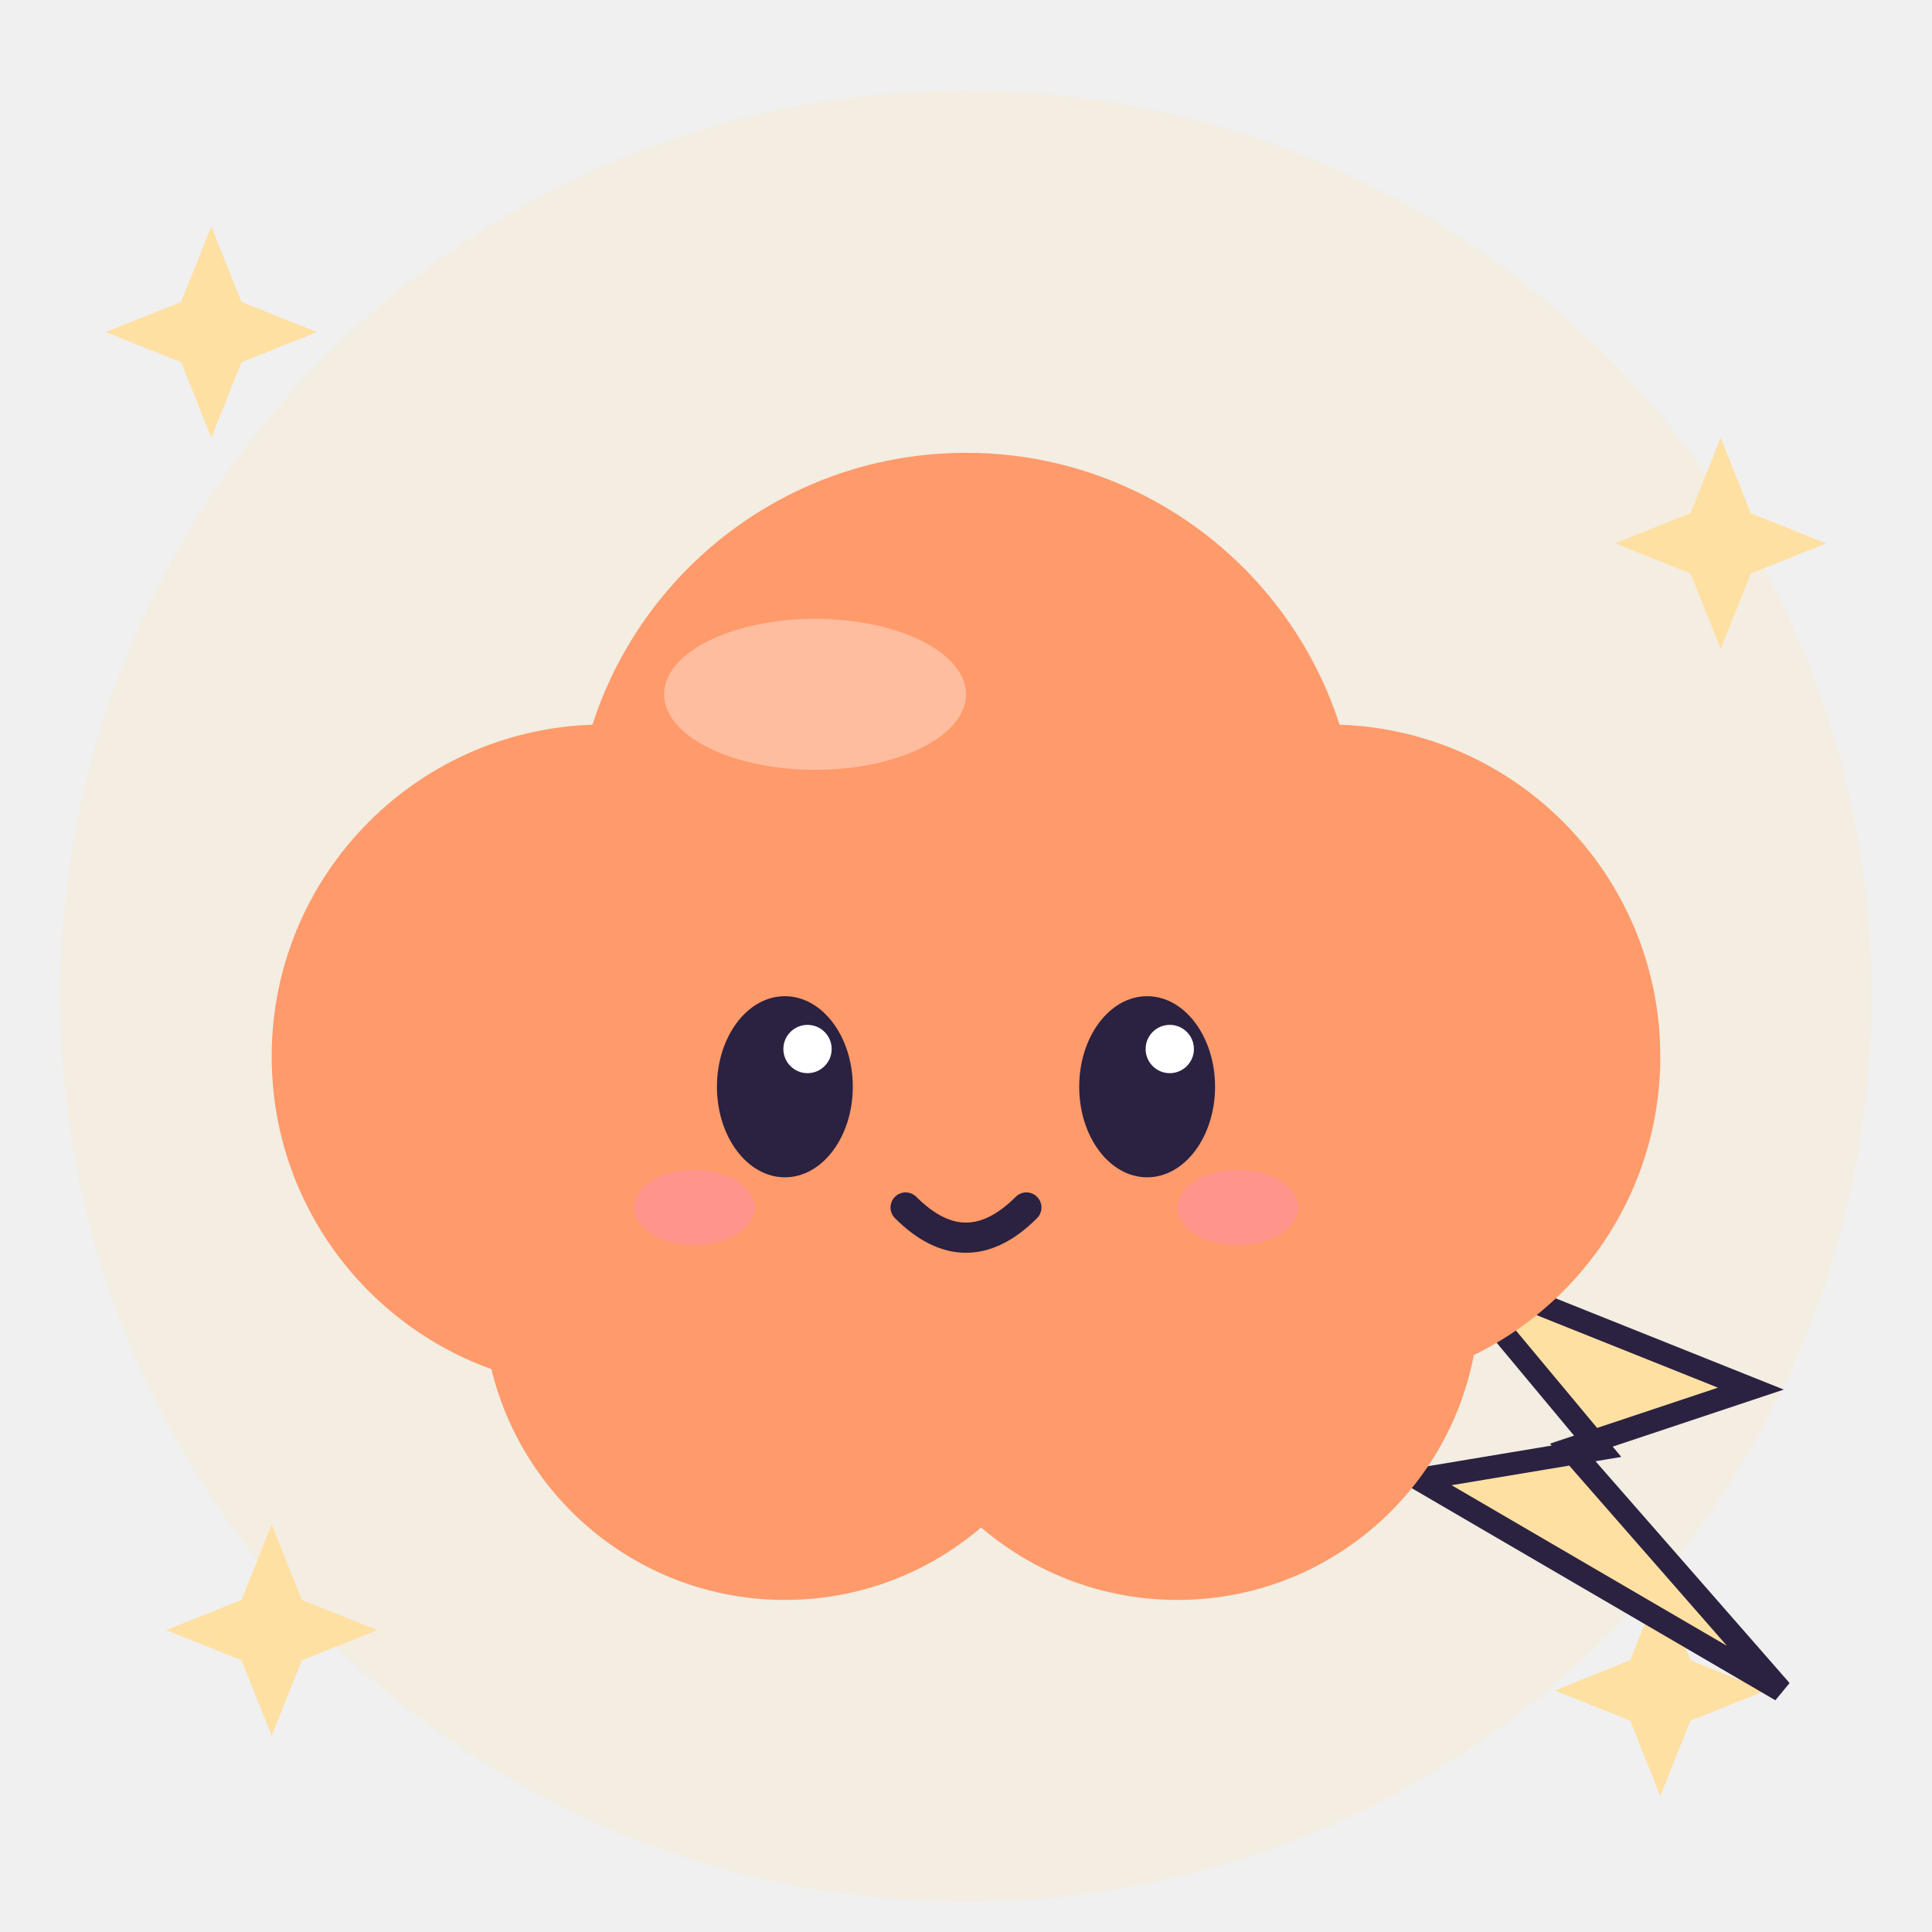
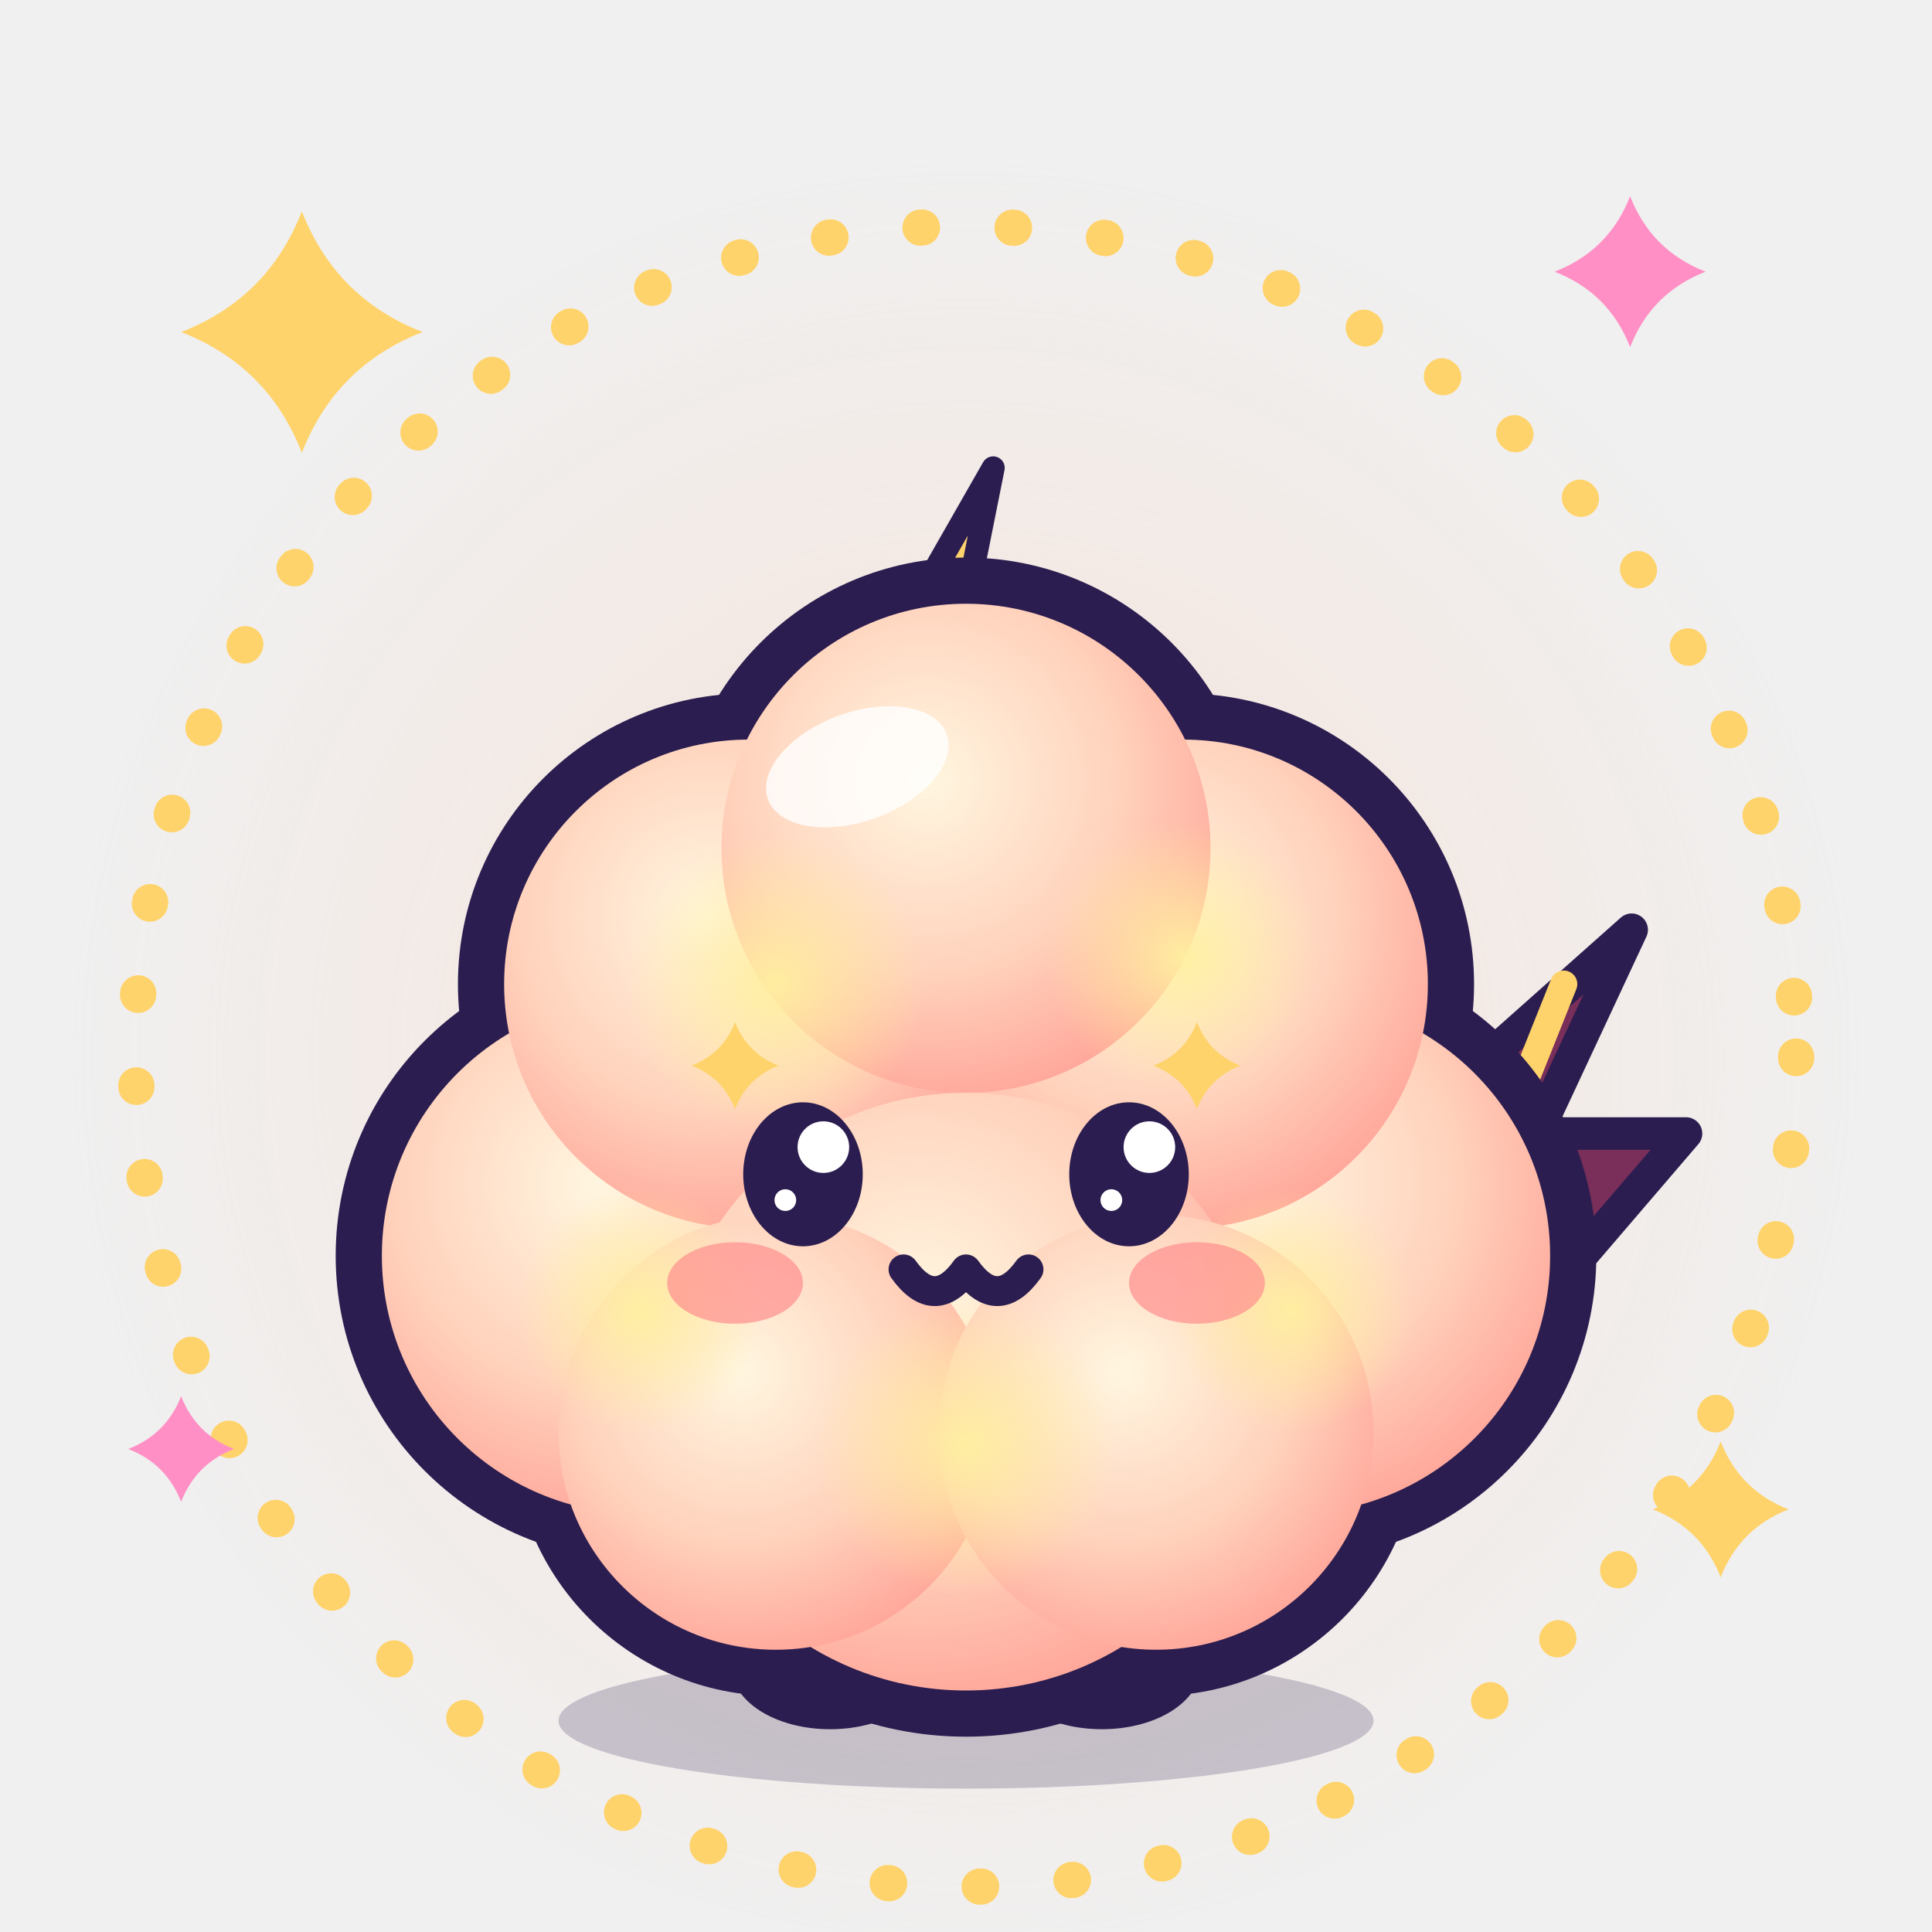
<svg xmlns="http://www.w3.org/2000/svg" viewBox="0 0 128 128" width="128" height="128">
-   <circle cx="64" cy="66" r="60" fill="#ffe0a3" opacity="0.18" />
-   <path d="M14 15 L16 20 L21 22 L16 24 L14 29 L12 24 L7 22 L12 20Z" fill="#ffe0a3" />
-   <path d="M114 29 L116 34 L121 36 L116 38 L114 43 L112 38 L107 36 L112 34Z" fill="#ffe0a3" />
-   <path d="M18 101 L20 106 L25 108 L20 110 L18 115 L16 110 L11 108 L16 106Z" fill="#ffe0a3" />
-   <path d="M110 105 L112 110 L117 112 L112 114 L110 119 L108 114 L103 112 L108 110Z" fill="#ffe0a3" />
-   <g transform="translate(0.0 0.0) scale(1.0)">
-     <polygon points="96,84 116,92 104,96 118,112 94,98 106,96" fill="#ffe0a3" stroke="#2b2140" stroke-width="1.5" />
-     <circle cx="40" cy="70" r="22" fill="#ff9a6b" />
-     <circle cx="64" cy="56" r="26" fill="#ff9a6b" />
-     <circle cx="88" cy="70" r="22" fill="#ff9a6b" />
-     <circle cx="52" cy="86" r="20" fill="#ff9a6b" />
-     <circle cx="78" cy="86" r="20" fill="#ff9a6b" />
-     <ellipse cx="54" cy="46" rx="10" ry="5" fill="#ffffff" opacity="0.35" />
-     <ellipse cx="52" cy="72" rx="4.5" ry="6" fill="#2b2140" />
-     <ellipse cx="76" cy="72" rx="4.5" ry="6" fill="#2b2140" />
-     <circle cx="53.5" cy="69.5" r="1.6" fill="#ffffff" />
-     <circle cx="77.5" cy="69.5" r="1.6" fill="#ffffff" />
-     <ellipse cx="46" cy="80" rx="4" ry="2.5" fill="#ff8fa3" opacity="0.6" />
-     <ellipse cx="82" cy="80" rx="4" ry="2.5" fill="#ff8fa3" opacity="0.6" />
-     <path d="M60 80 Q64 84 68 80" fill="none" stroke="#2b2140" stroke-width="2" stroke-linecap="round" />
+   <defs>
+     <radialGradient id="body" cx="0.42" cy="0.36" r="0.72">
+       <stop offset="0" stop-color="#fff6e0" />
+       <stop offset="0.55" stop-color="#ffd2bc" />
+       <stop offset="1" stop-color="#ff9f94" />
+     </radialGradient>
+     <radialGradient id="glow">
+       <stop offset="0" stop-color="#ffd2bc" stop-opacity="0.45" />
+       <stop offset="1" stop-color="#ffd2bc" stop-opacity="0" />
+     </radialGradient>
+   </defs>
+   <circle cx="64" cy="70" r="60" fill="url(#glow)" />
+   <ellipse cx="64" cy="114" rx="27.0" ry="4.5" fill="#2b1d4f" opacity="0.22" />
+   <circle cx="64" cy="70" r="55" fill="none" stroke="#ffd36b" stroke-width="2.4" stroke-dasharray="0.1 6" stroke-linecap="round" />
+   <path d="M20 14 Q22.24 19.76 28 22 Q22.24 24.24 20 30 Q17.76 24.24 12 22 Q17.76 19.76 20 14Z" fill="#ffd36b" />
+   <path d="M108 13 Q109.4 16.6 113 18 Q109.4 19.4 108 23 Q106.6 19.4 103 18 Q106.6 16.6 108 13Z" fill="#ff8fc4" />
+   <path d="M114 95.5 Q115.26 98.74 118.5 100 Q115.26 101.26 114 104.5 Q112.74 101.26 109.5 100 Q112.74 98.74 114 95.5Z" fill="#ffd36b" />
+   <path d="M12 92.5 Q12.98 95.02 15.5 96 Q12.98 96.98 12 99.5 Q11.02 96.98 8.5 96 Q11.02 95.02 12 92.5Z" fill="#ff8fc4" />
+   <g transform="translate(64 112) scale(0.9) translate(-64 -112)">
+     <path d="M95 72 L113 56 L106 71 L117 71 L99 92 L103 78 L93 79Z" fill="#7a2e5a" stroke="#2b1d4f" stroke-width="2.4" stroke-linejoin="round" stroke-linecap="round" />
+     <path d="M108 60 L104 70" stroke="#ffd36b" stroke-width="2" stroke-linecap="round" />
+     <ellipse cx="54" cy="110" rx="6" ry="3.5" fill="#ff9f94" stroke="#2b1d4f" stroke-width="2.7" stroke-linejoin="round" stroke-linecap="round" />
+     <ellipse cx="74" cy="110" rx="6" ry="3.5" fill="#ff9f94" stroke="#2b1d4f" stroke-width="2.7" stroke-linejoin="round" stroke-linecap="round" />
+     <path d="M66 22 L58 36 L65 35 L61 46 L71 31 L64 32Z" fill="#ffd36b" stroke="#2b1d4f" stroke-width="1.7" stroke-linejoin="round" stroke-linecap="round" />
+     <circle cx="40" cy="80" r="19" fill="#2b1d4f" stroke="#2b1d4f" stroke-width="6.8" />
+     <circle cx="88" cy="80" r="19" fill="#2b1d4f" stroke="#2b1d4f" stroke-width="6.8" />
+     <circle cx="48" cy="60" r="18" fill="#2b1d4f" stroke="#2b1d4f" stroke-width="6.8" />
+     <circle cx="80" cy="60" r="18" fill="#2b1d4f" stroke="#2b1d4f" stroke-width="6.8" />
+     <circle cx="64" cy="50" r="18" fill="#2b1d4f" stroke="#2b1d4f" stroke-width="6.8" />
+     <circle cx="64" cy="90" r="22" fill="#2b1d4f" stroke="#2b1d4f" stroke-width="6.8" />
+     <circle cx="50" cy="93" r="16" fill="#2b1d4f" stroke="#2b1d4f" stroke-width="6.8" />
+     <circle cx="78" cy="93" r="16" fill="#2b1d4f" stroke="#2b1d4f" stroke-width="6.8" />
+     <circle cx="40" cy="80" r="19" fill="url(#body)" />
+     <circle cx="88" cy="80" r="19" fill="url(#body)" />
+     <circle cx="48" cy="60" r="18" fill="url(#body)" />
+     <circle cx="80" cy="60" r="18" fill="url(#body)" />
+     <circle cx="64" cy="50" r="18" fill="url(#body)" />
+     <circle cx="64" cy="90" r="22" fill="url(#body)" />
+     <circle cx="50" cy="93" r="16" fill="url(#body)" />
+     <circle cx="78" cy="93" r="16" fill="url(#body)" />
+     <radialGradient id="spot">
+       <stop offset="0" stop-color="#fff0a0" stop-opacity="0.95" />
+       <stop offset="1" stop-color="#fff0a0" stop-opacity="0" />
+     </radialGradient>
+     <circle cx="50" cy="60" r="11" fill="url(#spot)" />
+     <circle cx="80" cy="58" r="10" fill="url(#spot)" />
+     <circle cx="40" cy="84" r="9" fill="url(#spot)" />
+     <circle cx="88" cy="84" r="9" fill="url(#spot)" />
+     <circle cx="64" cy="94" r="11" fill="url(#spot)" />
+     <ellipse cx="56" cy="44" rx="7" ry="4" fill="#ffffff" opacity="0.8" transform="rotate(-20 56 44)" />
+     <ellipse cx="47" cy="82" rx="5" ry="3" fill="#ff8f8f" opacity="0.7" />
+     <ellipse cx="81" cy="82" rx="5" ry="3" fill="#ff8f8f" opacity="0.7" />
+     <ellipse cx="52" cy="74" rx="4.4" ry="5.3" fill="#2b1d4f" />
+     <circle cx="53.5" cy="72.0" r="1.9" fill="#ffffff" />
+     <circle cx="50.7" cy="75.9" r="0.8" fill="#ffffff" />
+     <ellipse cx="76" cy="74" rx="4.4" ry="5.3" fill="#2b1d4f" />
+     <circle cx="77.5" cy="72.0" r="1.9" fill="#ffffff" />
+     <circle cx="74.7" cy="75.9" r="0.8" fill="#ffffff" />
+     <path d="M59.4 81 Q61.7 84.2 64 81 Q66.3 84.2 68.6 81" fill="none" stroke="#2b1d4f" stroke-width="2.2" stroke-linecap="round" stroke-linejoin="round" />
+     <path d="M47 62.8 Q47.896 65.104 50.2 66 Q47.896 66.896 47 69.2 Q46.104 66.896 43.8 66 Q46.104 65.104 47 62.8Z" fill="#ffd36b" />
+     <path d="M81 62.8 Q81.896 65.104 84.2 66 Q81.896 66.896 81 69.2 Q80.104 66.896 77.8 66 Q80.104 65.104 81 62.8Z" fill="#ffd36b" />
  </g>
</svg>
